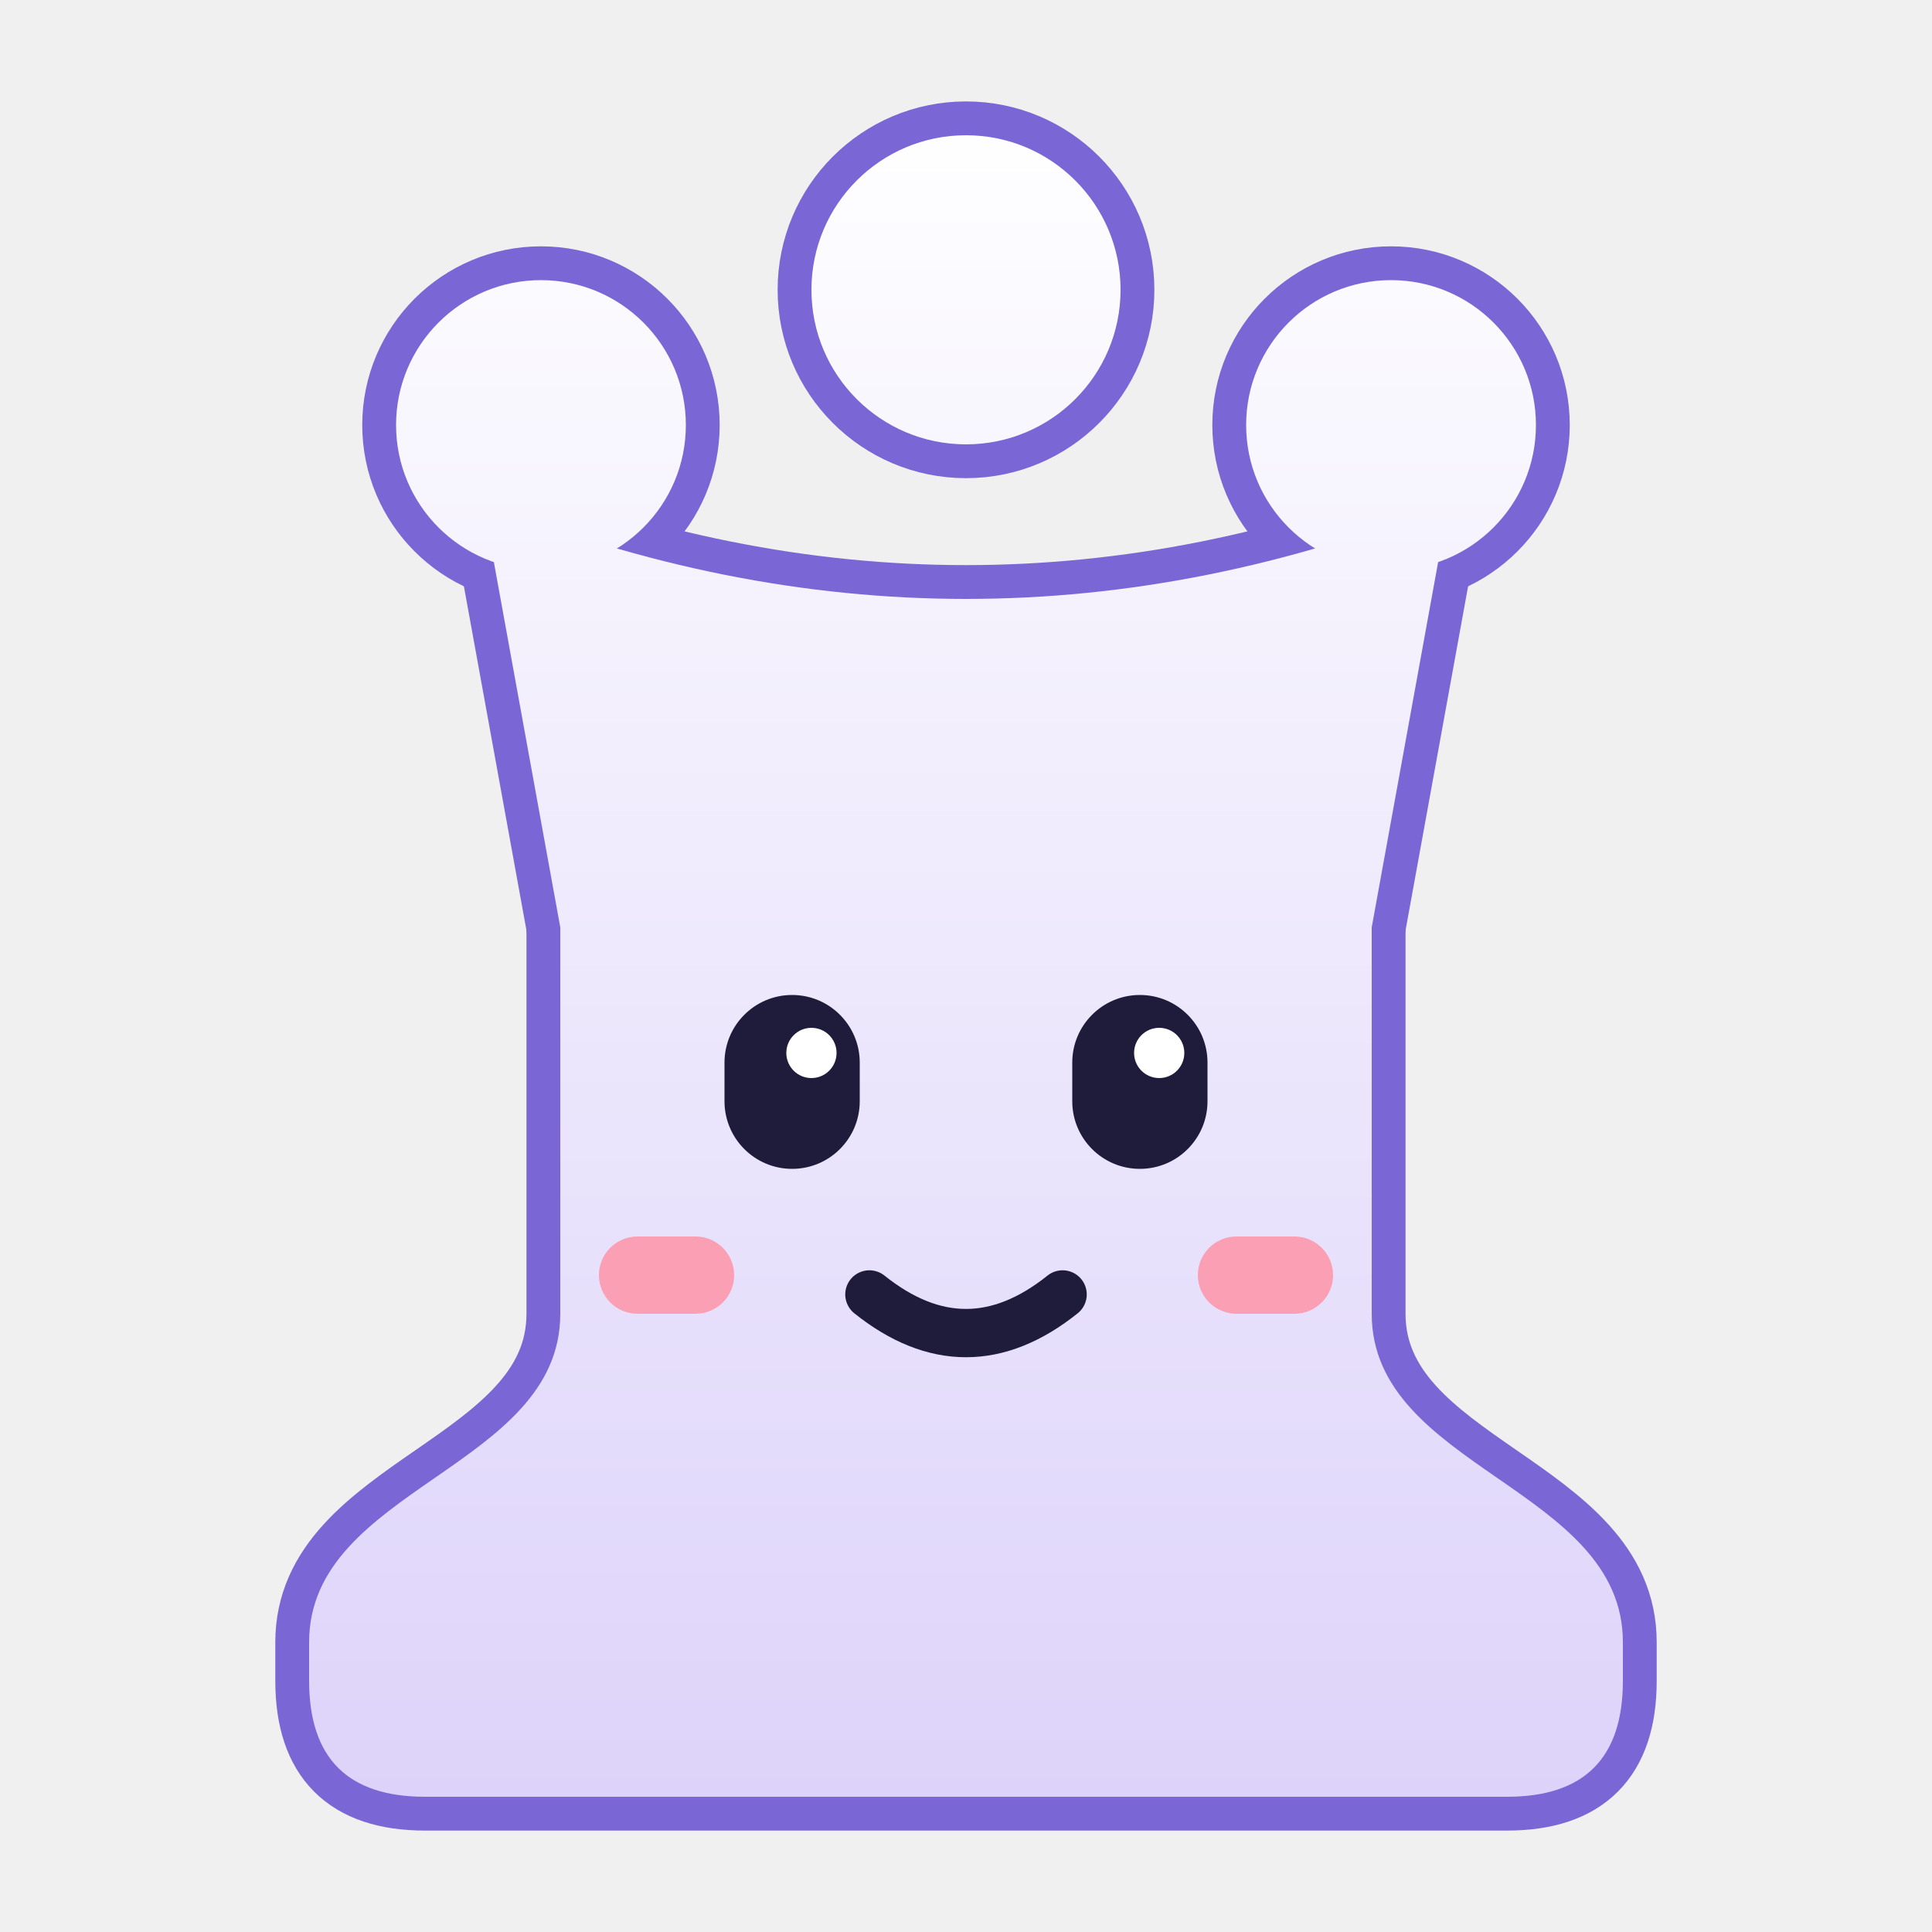
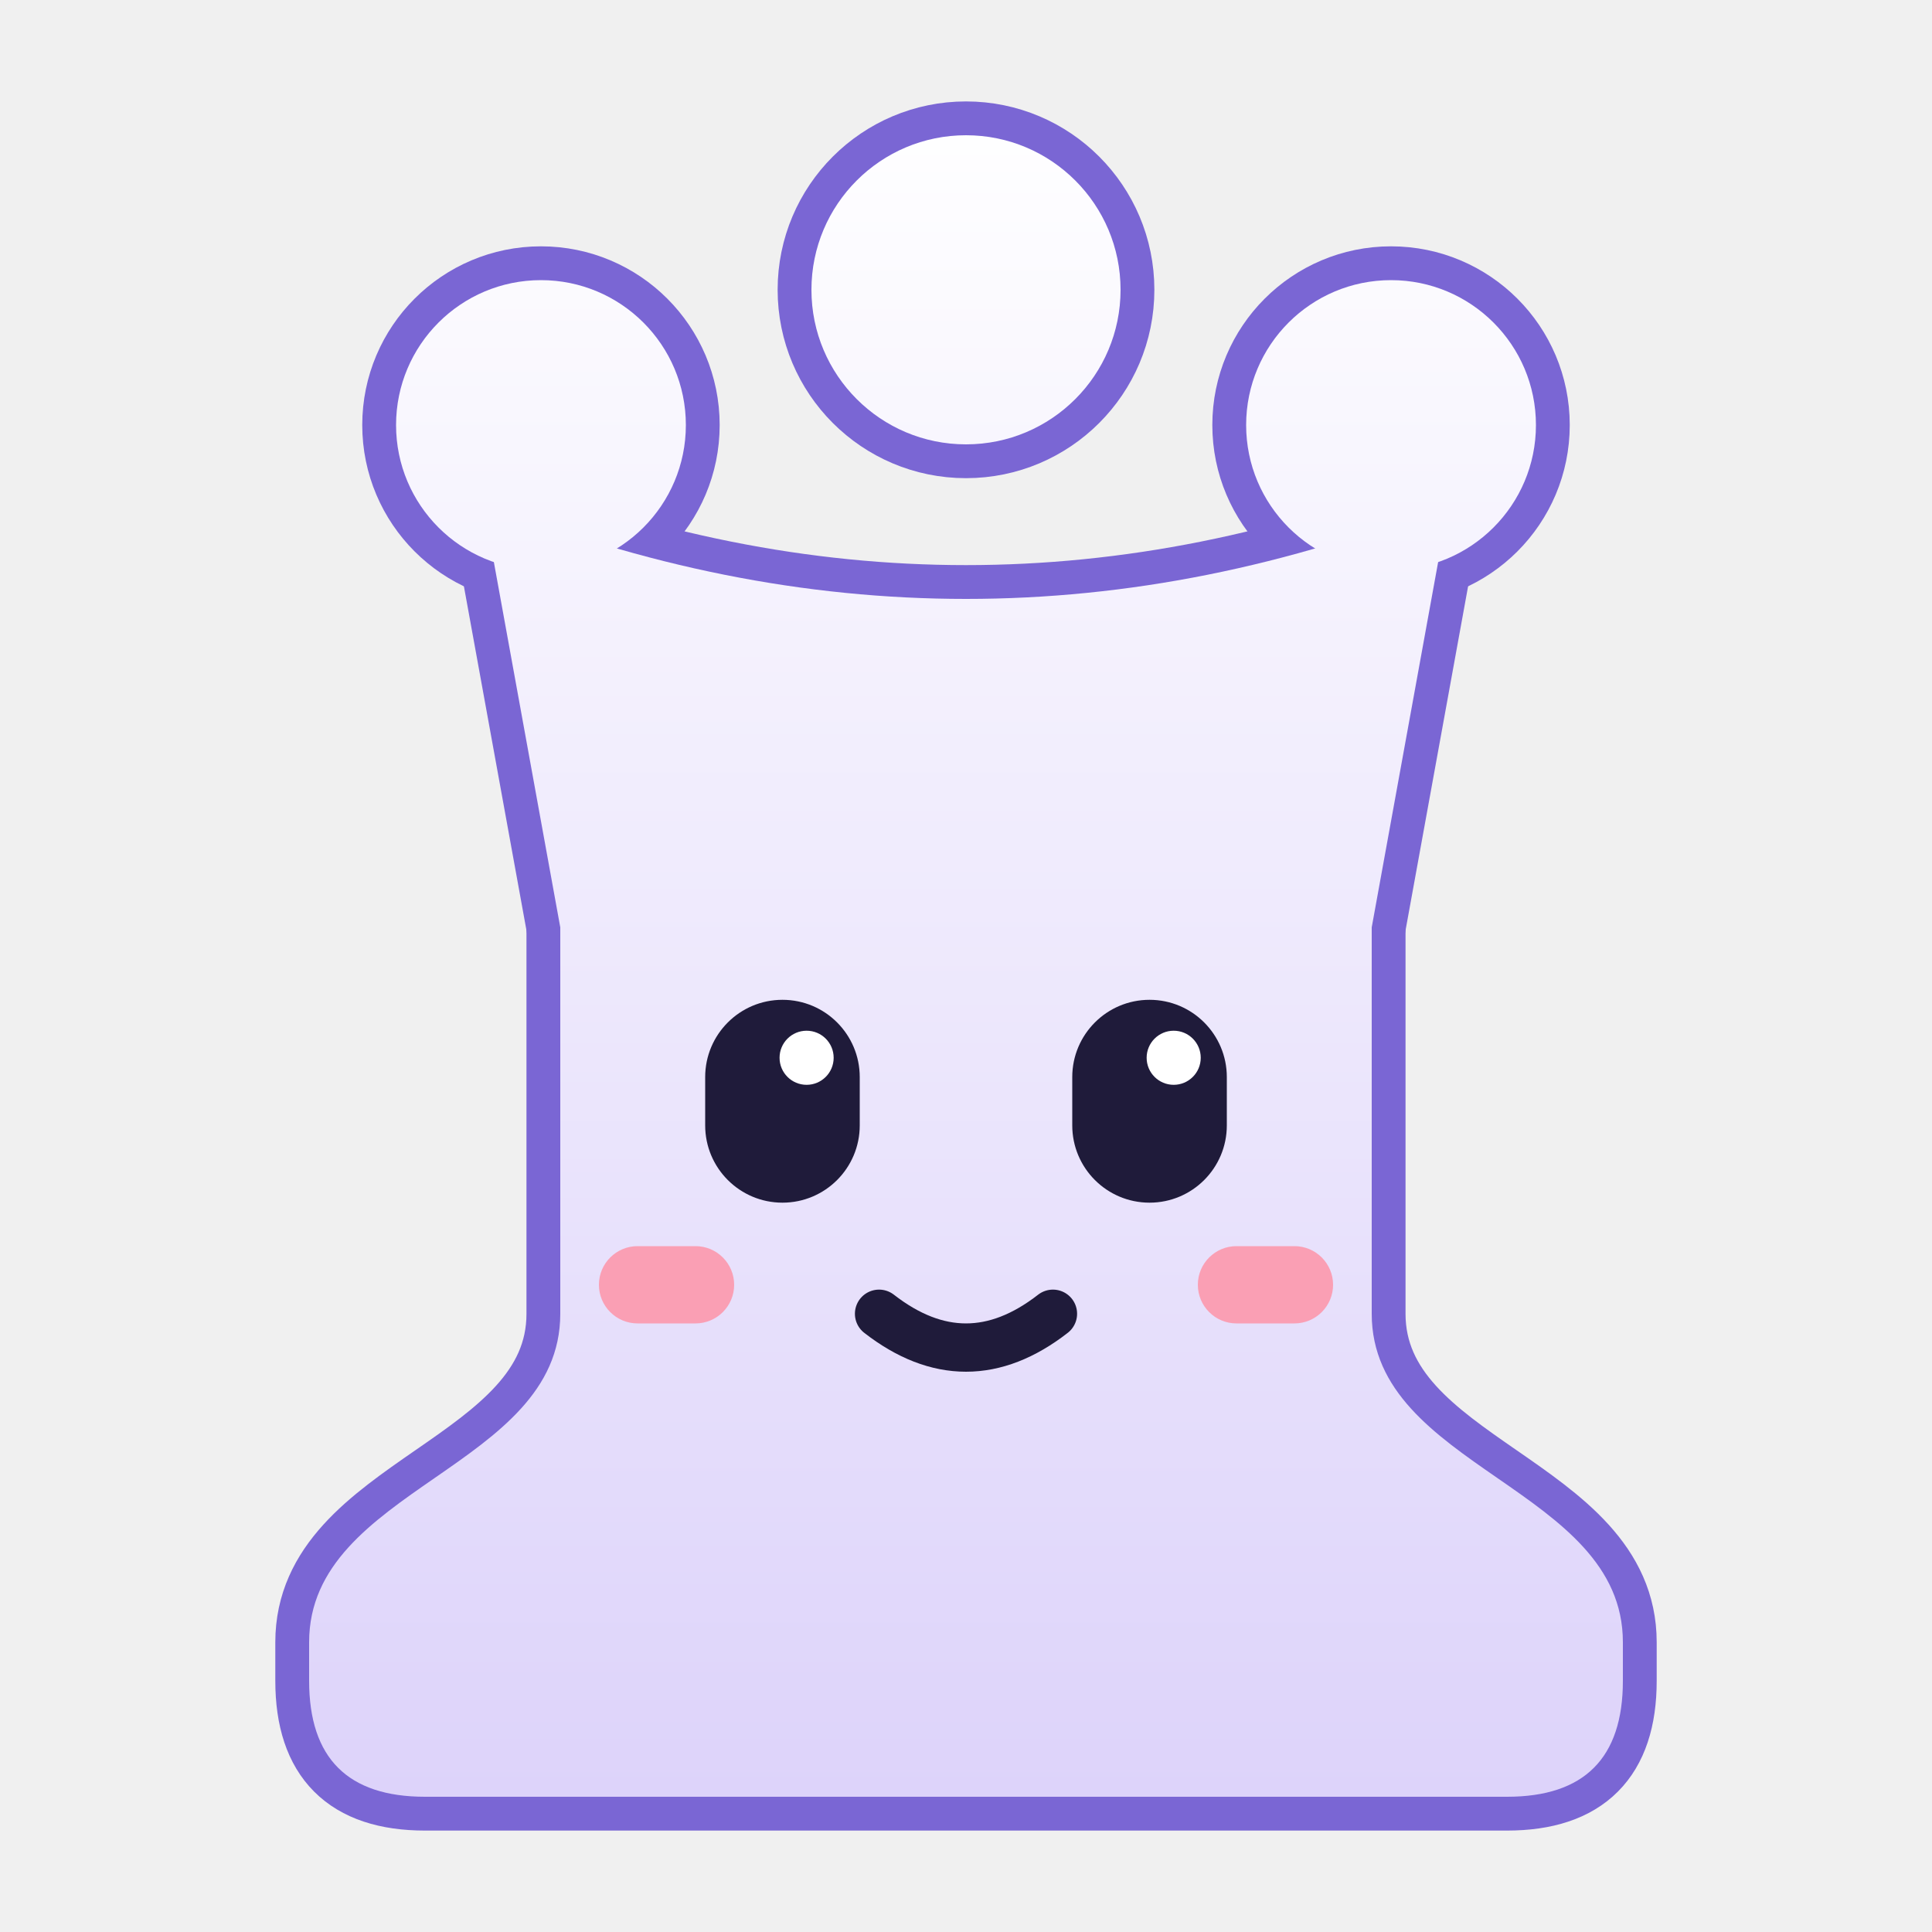
<svg xmlns="http://www.w3.org/2000/svg" xmlns:xlink="http://www.w3.org/1999/xlink" viewBox="0 0 200 200" width="100" height="100">
  <defs>
    <g id="swq">
      <path d="M58 96 Q58 84 70 84 H130 Q142 84 142 96 V136 C142 152 168 154 168 170 V174 Q168 186 156 186 H44 Q32 186 32 174 V170 C32 154 58 152 58 136Z" />
      <circle cx="56" cy="44" r="15" />
      <circle cx="100" cy="30" r="16" />
      <circle cx="144" cy="44" r="15" />
      <path d="M50 52 Q100 72 150 52 L142 96 H58Z" />
    </g>
    <linearGradient id="gwq" gradientUnits="userSpaceOnUse" x1="0" y1="10" x2="0" y2="186">
      <stop offset="0" stop-color="#ffffff" />
      <stop offset="1" stop-color="#ddd3fa" />
    </linearGradient>
    <radialGradient id="lwq" cx="0.32" cy="0.2" r="0.62">
      <stop offset="0" stop-color="#fff" stop-opacity="0.6" />
      <stop offset="1" stop-color="#fff" stop-opacity="0" />
    </radialGradient>
    <linearGradient id="dwq" gradientUnits="userSpaceOnUse" x1="0" y1="140" x2="0" y2="186">
      <stop offset="0" stop-color="#1f1b3a" stop-opacity="0" />
      <stop offset="1" stop-color="#1f1b3a" stop-opacity="0.16" />
    </linearGradient>
    <clipPath id="cwq">
      <use xlink:href="#swq" />
    </clipPath>
  </defs>
  <use xlink:href="#swq" fill="#7a66d4" stroke="#7a66d4" stroke-width="7" stroke-linejoin="round" />
  <use xlink:href="#swq" fill="url(#gwq)" />
  <g clip-path="url(#cwq)">
    <rect width="200" height="200" fill="url(#lwq)" />
    <rect y="140" width="200" height="60" fill="url(#dwq)" />
  </g>
-   <rect x="75" y="103" width="14" height="18" rx="7" fill="#1f1b3a" />
-   <circle cx="84" cy="109" r="2.6" fill="#fff" />
-   <rect x="111" y="103" width="14" height="18" rx="7" fill="#1f1b3a" />
-   <circle cx="120" cy="109" r="2.6" fill="#fff" />
-   <rect x="62" y="128" width="14" height="8" rx="4" fill="#ff8fa3" opacity="0.8" />
-   <rect x="124" y="128" width="14" height="8" rx="4" fill="#ff8fa3" opacity="0.8" />
-   <path d="M90 134 Q100 142 110 134" fill="none" stroke="#1f1b3a" stroke-width="5" stroke-linecap="round" />
+   <rect x="73" y="103.5" width="16" height="21" rx="8" fill="#1f1b3a" />
+   <circle cx="83.5" cy="109.5" r="2.8" fill="#fff" />
+   <rect x="111" y="103.5" width="16" height="21" rx="8" fill="#1f1b3a" />
+   <circle cx="121.5" cy="109.5" r="2.8" fill="#fff" />
+   <rect x="62" y="129" width="14" height="8" rx="4" fill="#ff8fa3" opacity="0.8" />
+   <rect x="124" y="129" width="14" height="8" rx="4" fill="#ff8fa3" opacity="0.8" />
+   <path d="M91 136 Q100 143 109 136" fill="none" stroke="#1f1b3a" stroke-width="5" stroke-linecap="round" stroke-linejoin="round" />
</svg>
